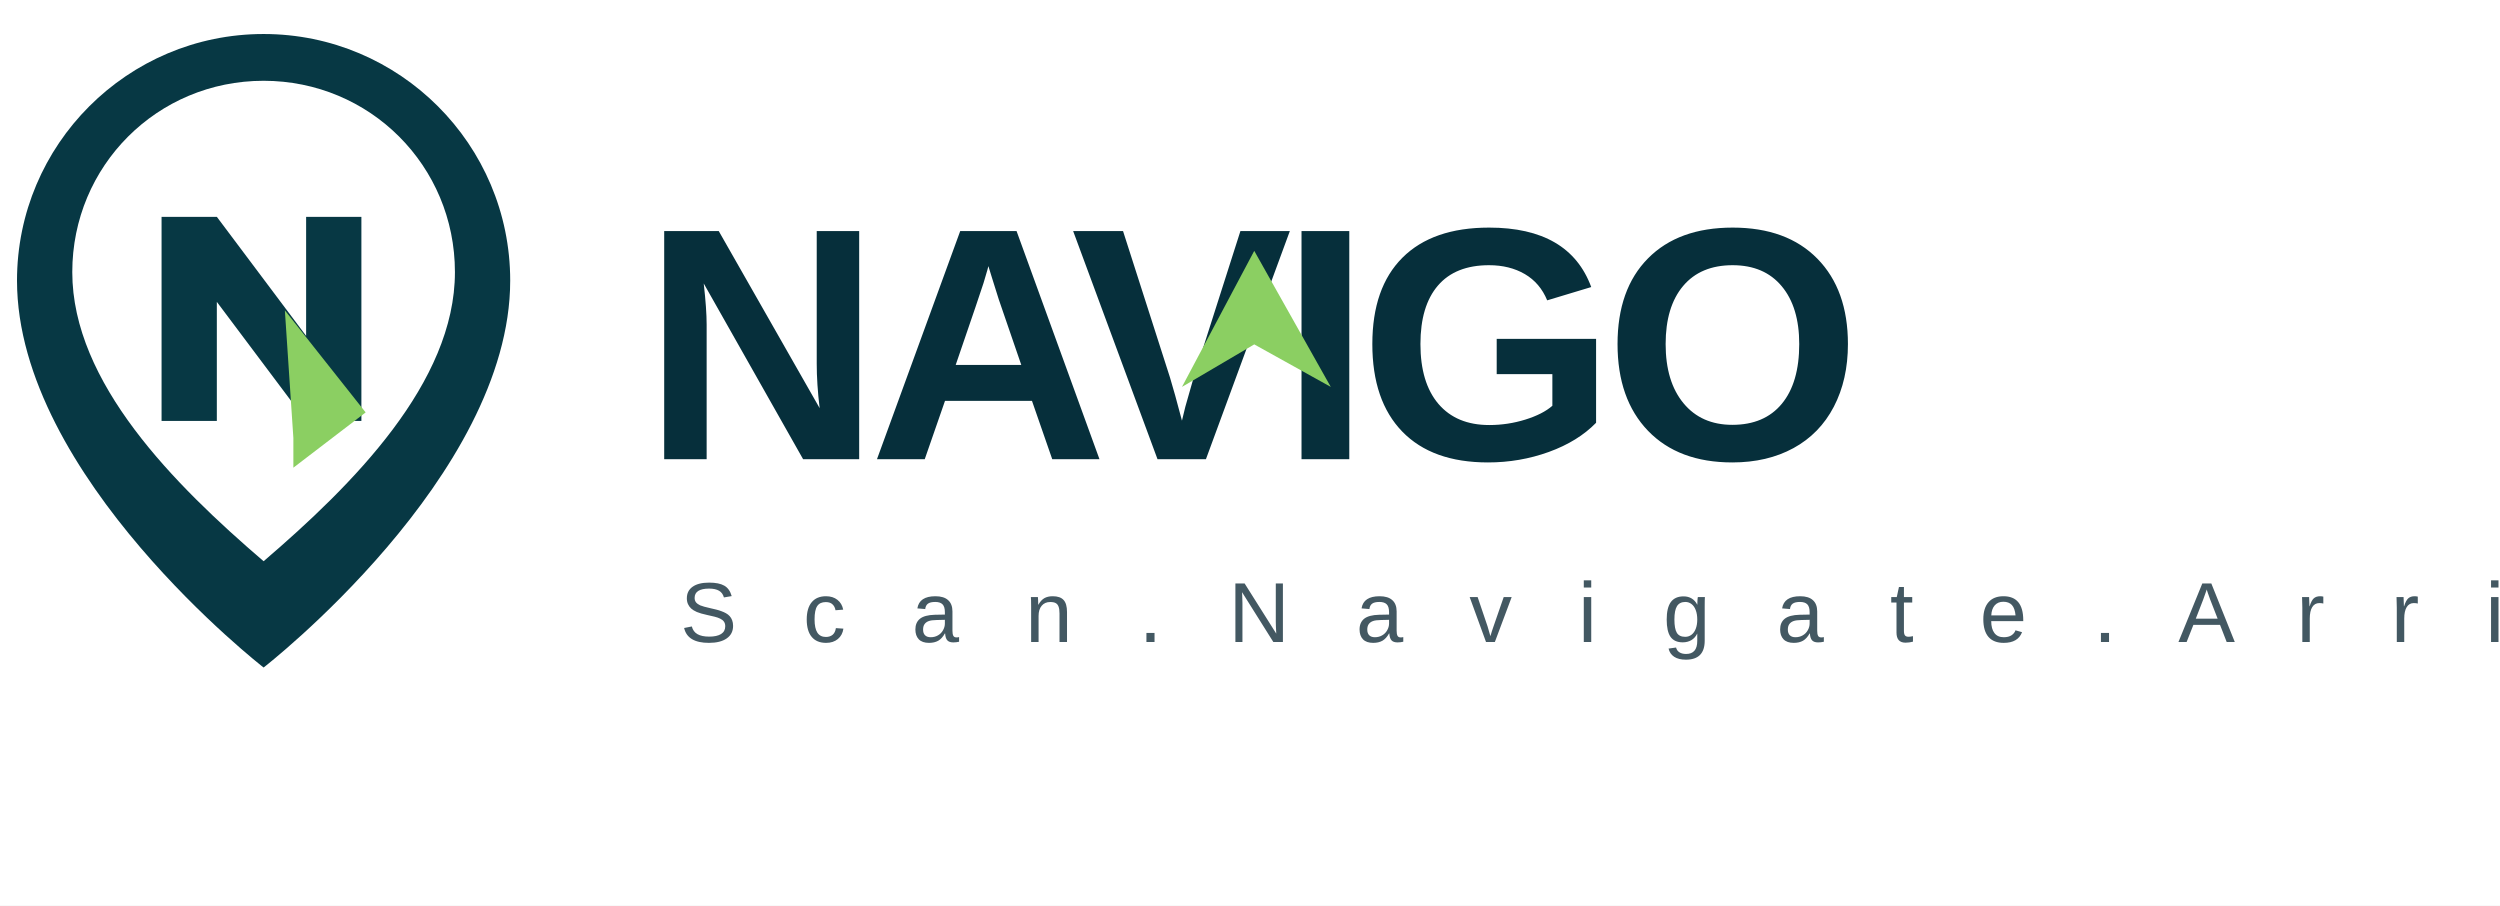
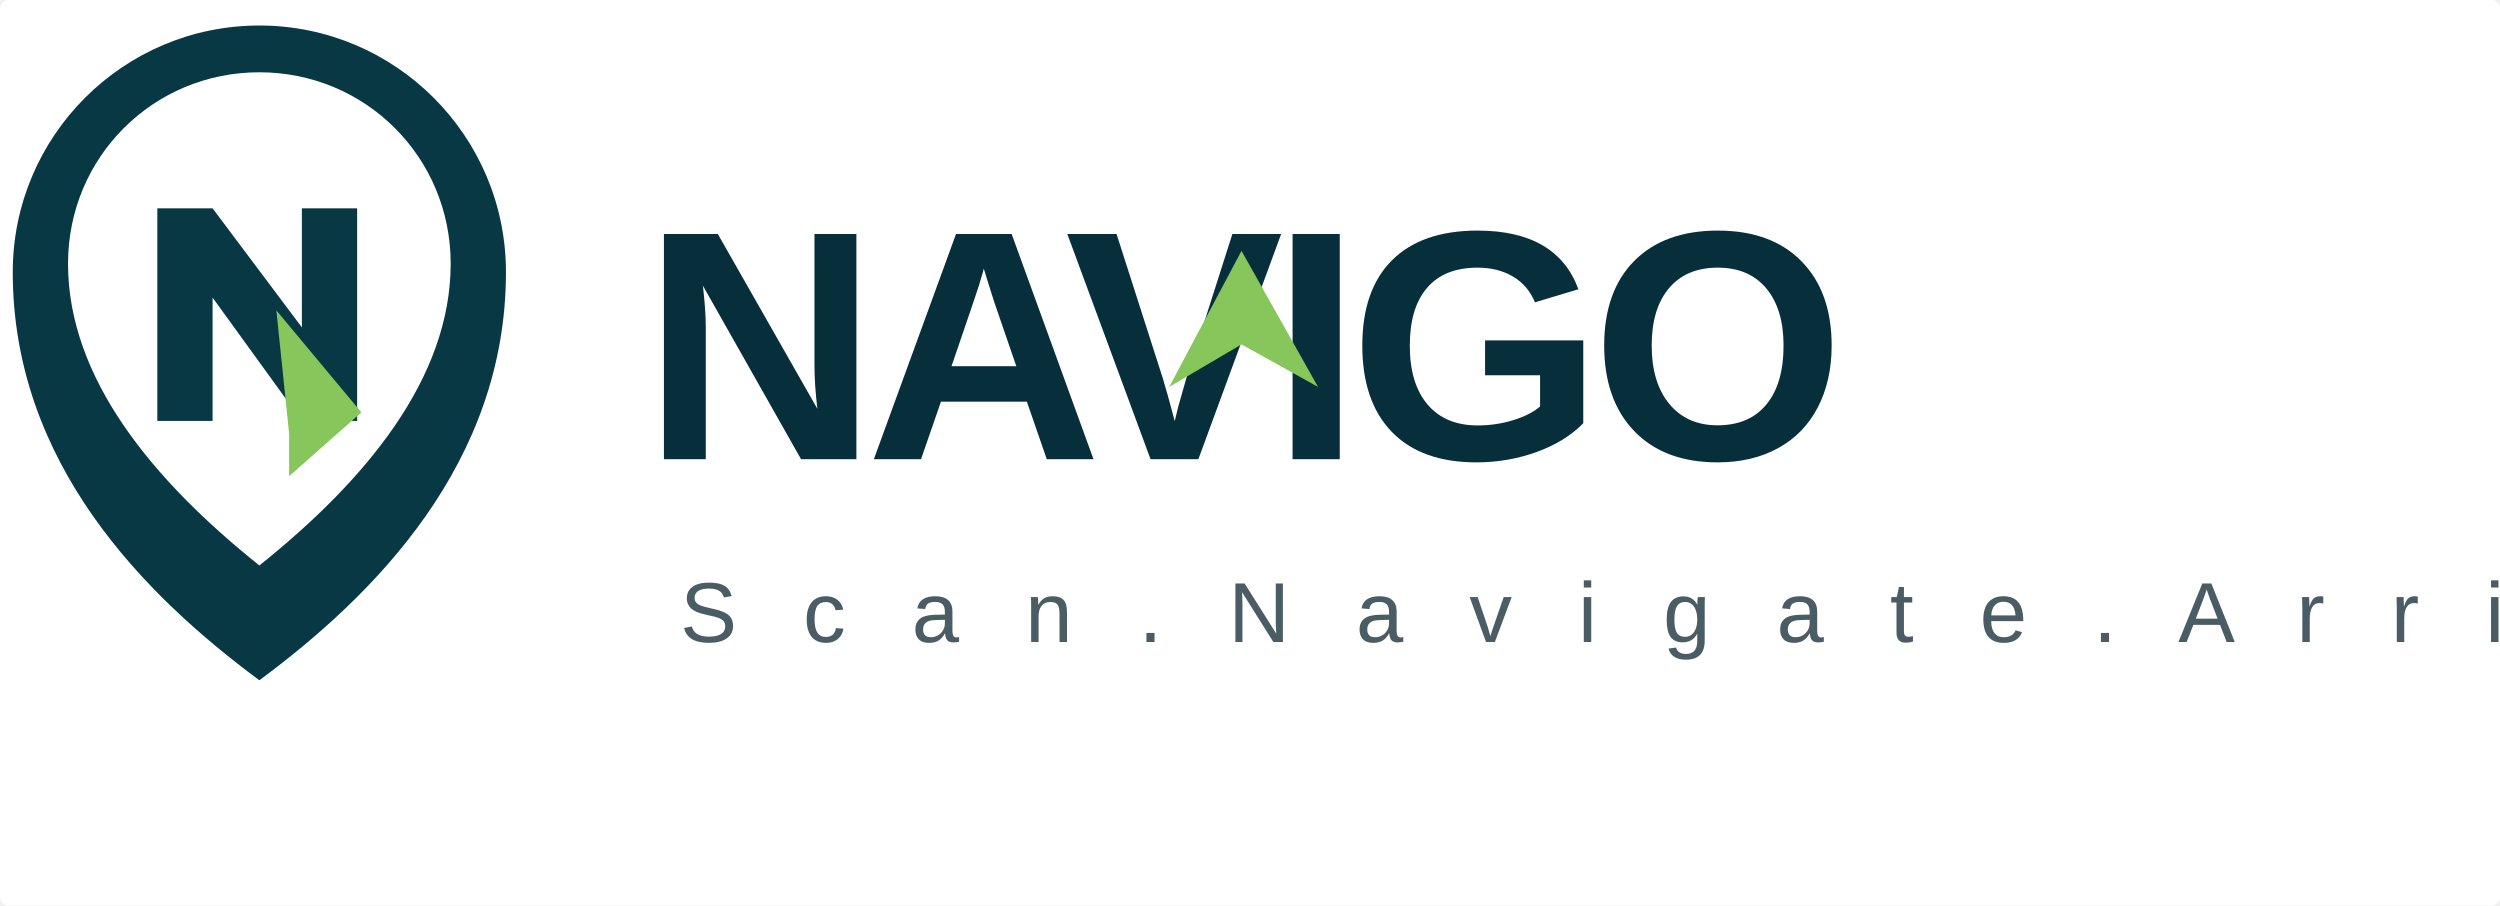
- <svg xmlns="http://www.w3.org/2000/svg" viewBox="0 0 588 213" role="img" aria-labelledby="title desc">
-   <rect width="588" height="213" fill="#fff" />
-   <g transform="translate(4 8)">
-     <path d="M58 0C26 0 0 26 0 58c0 46 58 91 58 91s58-45 58-91C116 26 90 0 58 0Z" fill="#073844" />
-     <path d="M58 11C33 11 13 31 13 56c0 26 24 50 45 68 21-18 45-42 45-68 0-25-20-45-45-45Z" fill="#fff" />
-     <path d="M34 91V43h13l21 28V43h13v48H68L47 63v28Z" fill="#073844" />
-     <path d="M65 95l-2-30 19 24-17 13Z" fill="#8bcf62" />
+ <svg xmlns="http://www.w3.org/2000/svg" viewBox="0 0 588 213">
+   <rect width="588" height="213" rx="2" fill="#ffffff" />
+   <g transform="translate(3,6)">
+     <path d="M58 0C26 0 0 26 0 58c0 45 31 76 58 96 27-20 58-51 58-96C116 26 90 0 58 0Z" fill="#073844" />
+     <path d="M58 11C33 11 13 31 13 56c0 27 20 51 45 71 25-20 45-44 45-71 0-25-20-45-45-45Z" fill="#fff" />
+     <path d="M34 93V43h13l21 28V43h13v50H68L47 64v29Z" fill="#073844" />
+     <path d="M65 96 62 67 82 91 65 106Z" fill="#86c65b" />
  </g>
-   <text x="151" y="108" font-family="Arial, Helvetica, sans-serif" font-size="78" font-weight="900" letter-spacing="-3" fill="#062f3b">NAVIGO</text>
-   <path d="M278 91l17-32 18 32-18-10Z" fill="#8bcf62" />
-   <text x="160" y="151" font-family="Arial, Helvetica, sans-serif" font-size="20" letter-spacing="5" fill="#435862">S c a n .   N a v i g a t e .   A r r i v e .</text>
+   <text x="151" y="108" font-family="Arial,Helvetica,sans-serif" font-size="77" font-weight="900" letter-spacing="-3" fill="#062f3b">NAVIGO</text>
+   <path d="M275 91 292 59 310 91 292 81Z" fill="#86c65b" />
+   <text x="160" y="151" font-family="Arial,Helvetica,sans-serif" font-size="20" letter-spacing="5" fill="#4b5d64">S c a n .   N a v i g a t e .   A r r i v e .</text>
</svg>
